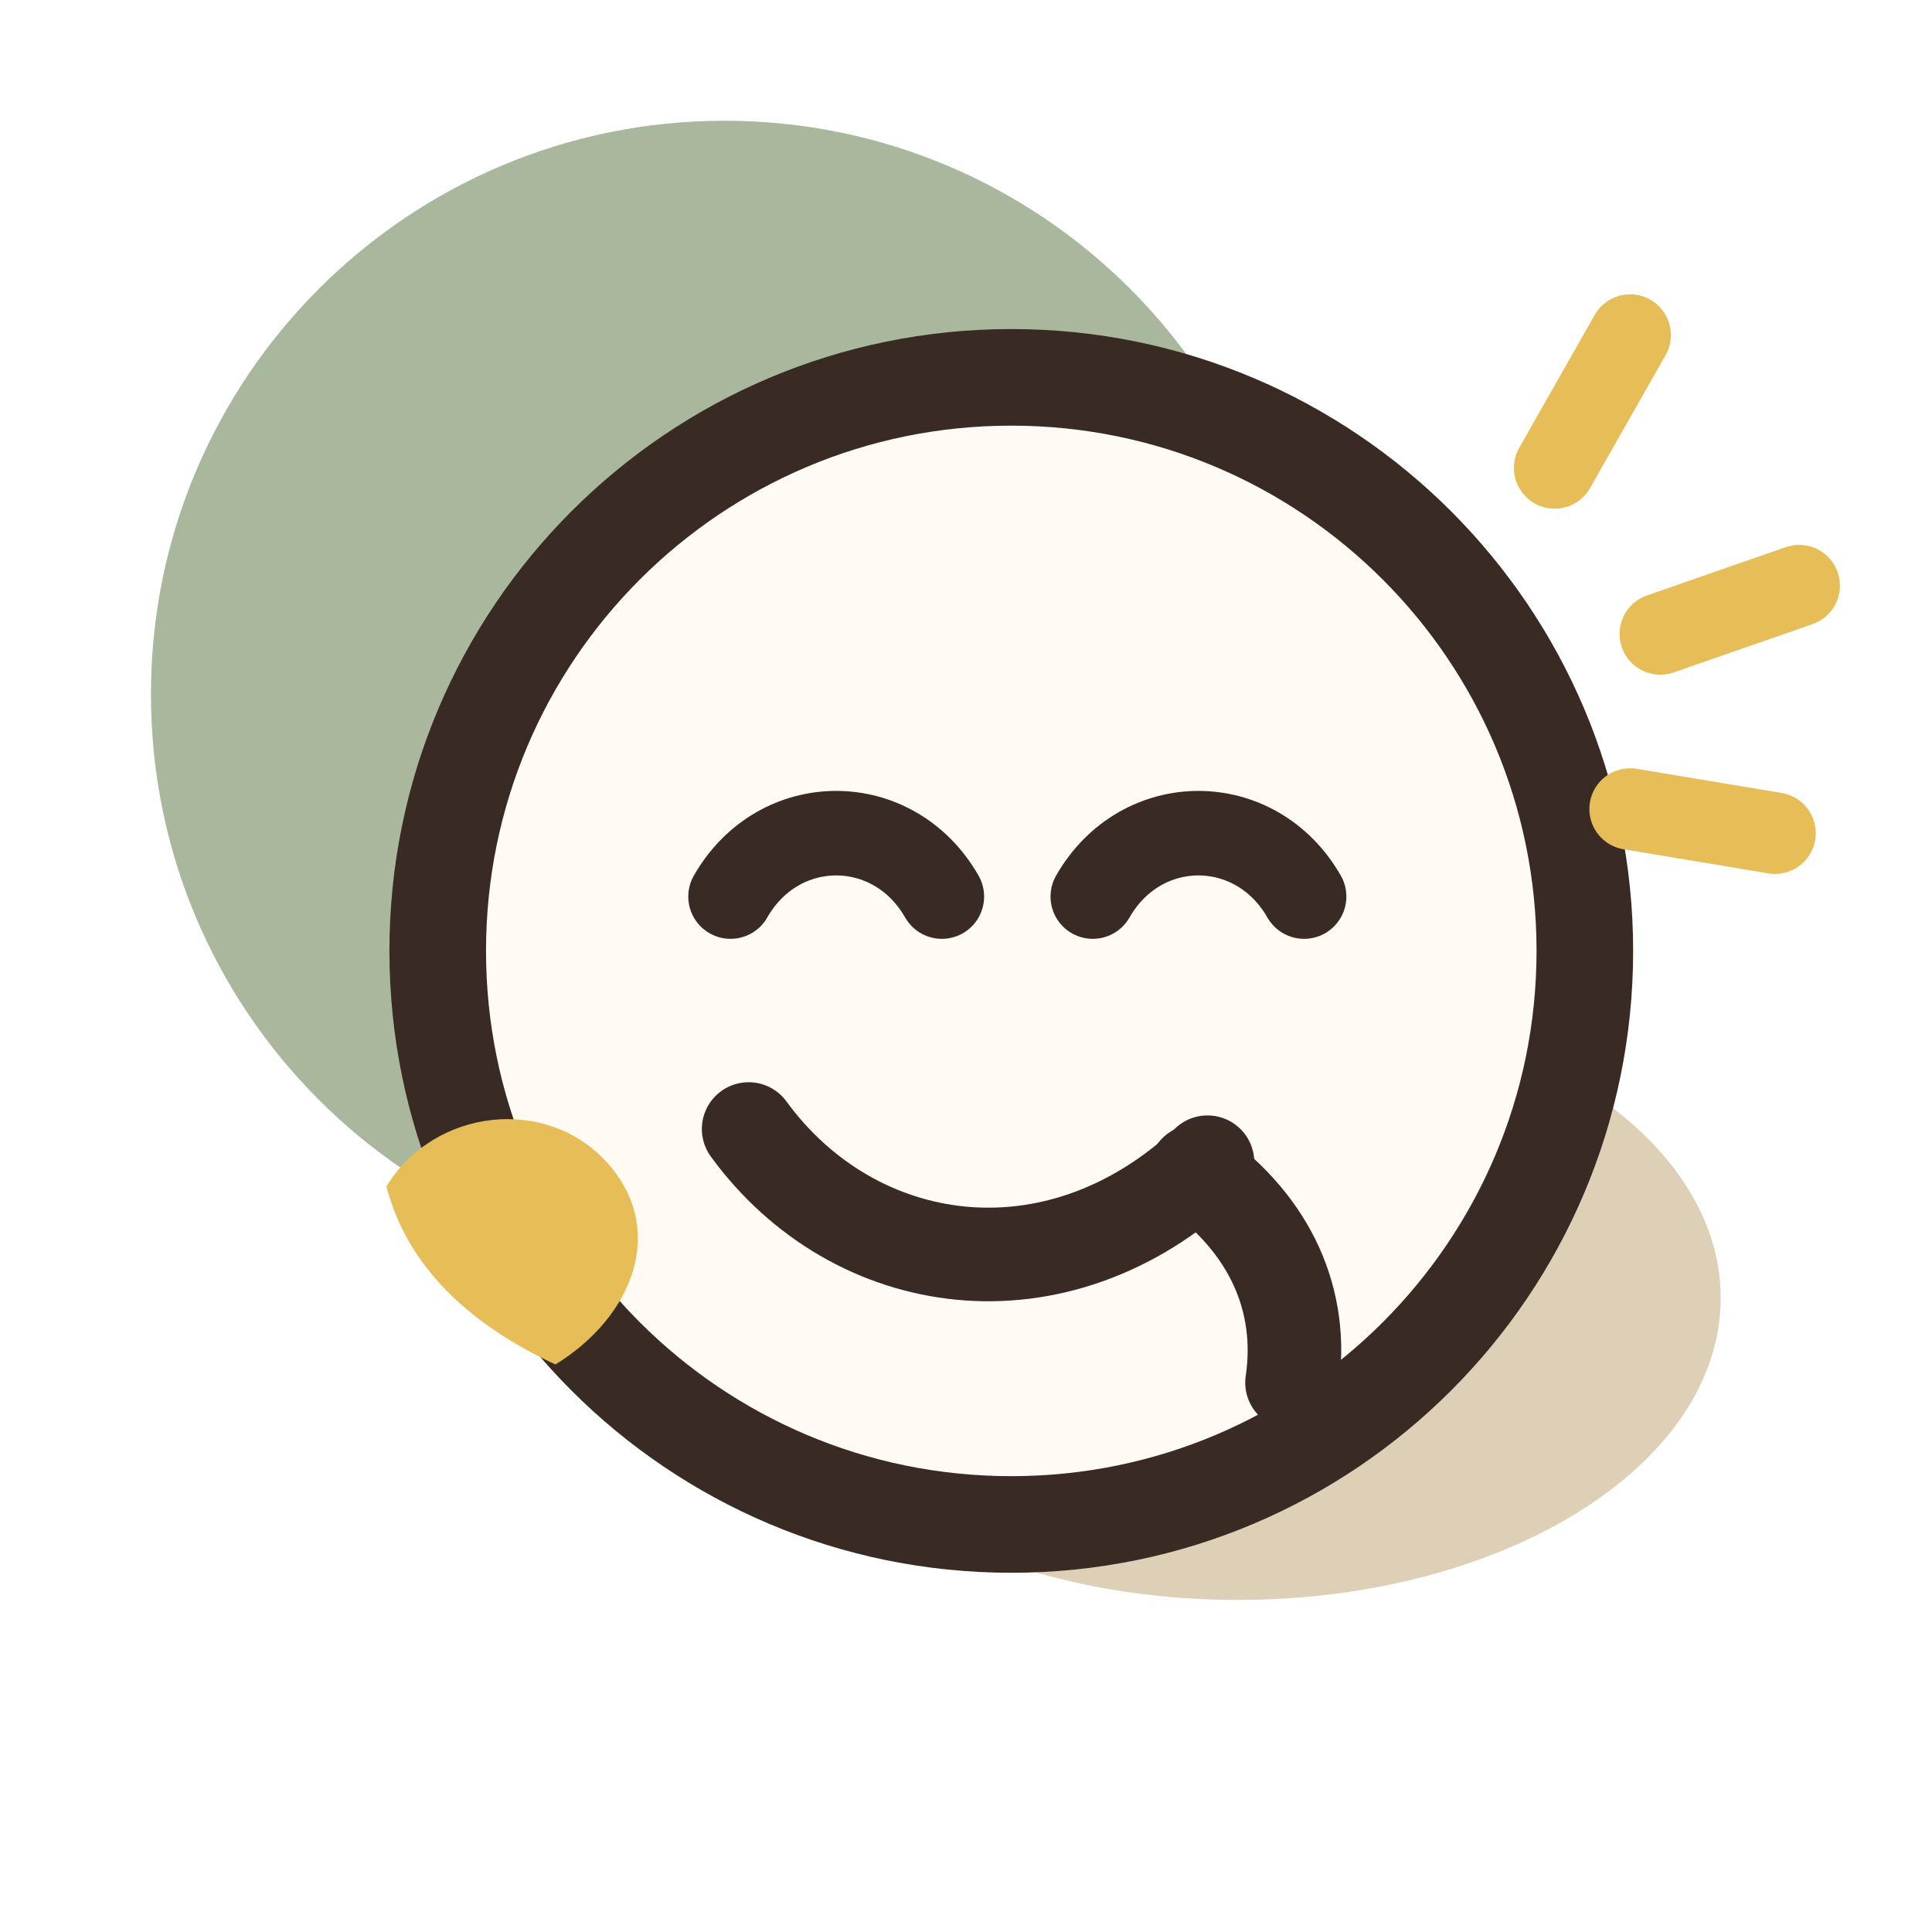
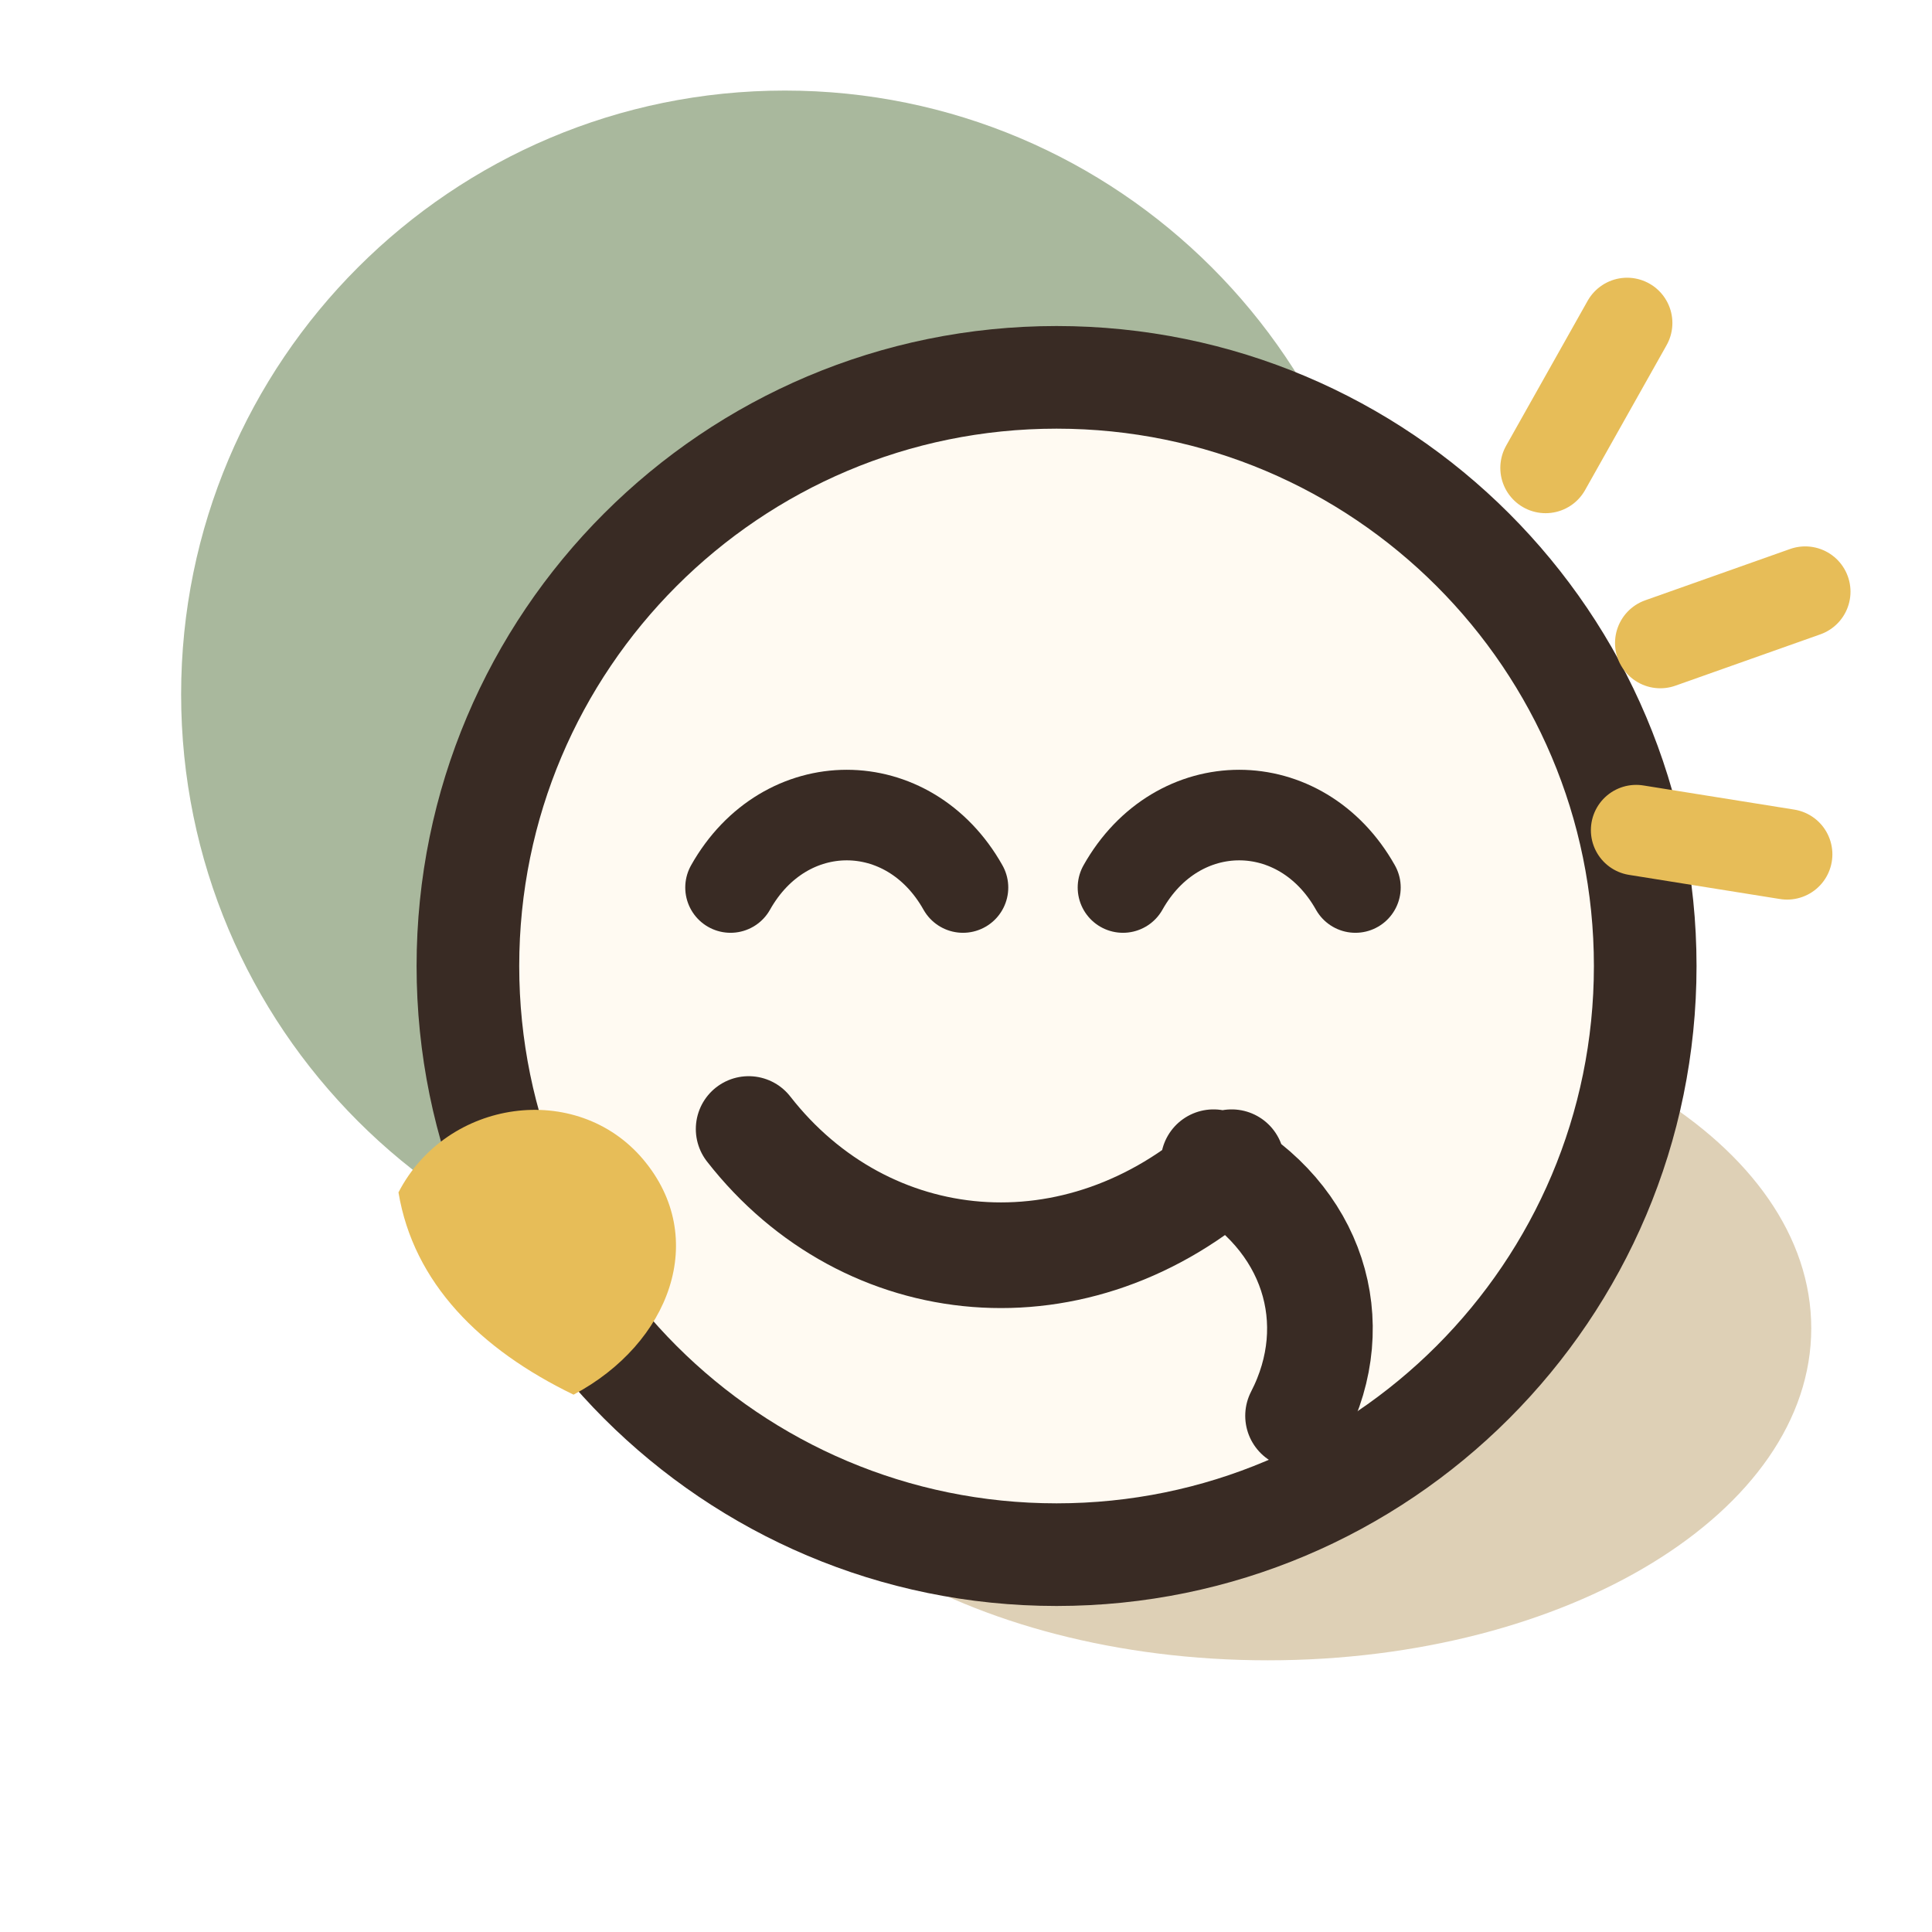
- <svg xmlns="http://www.w3.org/2000/svg" viewBox="0 0 64 64" role="img" aria-labelledby="title desc">
-   <circle cx="24" cy="23" r="19" fill="#A9B89D" />
-   <ellipse cx="41" cy="43" rx="16" ry="10" fill="#DED0B6" />
-   <circle cx="33.5" cy="31.5" r="19" fill="#FFFAF2" stroke="#392B24" stroke-width="3.2" />
-   <path d="M24.2 29.7c1.6-2.8 5.4-2.8 7 0" fill="none" stroke="#392B24" stroke-width="2.8" stroke-linecap="round" />
-   <path d="M36.2 29.7c1.6-2.8 5.4-2.8 7 0" fill="none" stroke="#392B24" stroke-width="2.8" stroke-linecap="round" />
-   <path d="M24.8 37.4c3.5 4.8 10.2 5.8 15.2 1.1" fill="none" stroke="#392B24" stroke-width="3.1" stroke-linecap="round" />
-   <path d="M39.6 38.8c2.5 1.8 3.6 4.3 3.2 7" fill="none" stroke="#392B24" stroke-width="3.1" stroke-linecap="round" />
-   <path d="M12.8 39.3c1.6-2.6 5.3-3 7.3-.8 2 2.2.9 5.1-1.7 6.7-2.8-1.3-4.9-3.2-5.6-5.9Z" fill="#E7BD58" />
-   <path d="M51.5 15.5l2.5-4.4M55 21l4.6-1.6M54 26.8l4.8.8" fill="none" stroke="#E7BD58" stroke-width="2.7" stroke-linecap="round" />
+ <svg xmlns="http://www.w3.org/2000/svg" viewBox="0 0 64 64">
+   <circle cx="26" cy="23" r="20" fill="#A9B89D" />
+   <ellipse cx="42" cy="44" rx="18" ry="11" fill="#DED0B6" />
+   <circle cx="35" cy="32" r="19.5" fill="#FFFAF2" stroke="#392B24" stroke-width="3.4" />
+   <path d="M24.2 29.4c1.8-3.2 5.9-3.2 7.7 0M37.2 29.4c1.8-3.2 5.9-3.2 7.7 0" fill="none" stroke="#392B24" stroke-width="3" stroke-linecap="round" />
+   <path d="M24.8 37.4c3.9 5 10.9 5.7 16 1.1M40.2 38.5c3.3 1.8 4.4 5.3 2.8 8.4" fill="none" stroke="#392B24" stroke-width="3.5" stroke-linecap="round" />
+   <path d="M13.2 39.5c1.6-3.1 5.9-3.7 8.1-1.1 2.2 2.6.9 6.1-2.3 7.8-3.1-1.5-5.3-3.7-5.8-6.7Z" fill="#E7BD58" />
+   <path d="M51.2 15.5l2.7-4.8M55 21.3l4.8-1.7M54.2 27.5l5 .8" fill="none" stroke="#E7BD58" stroke-width="3" stroke-linecap="round" />
</svg>
